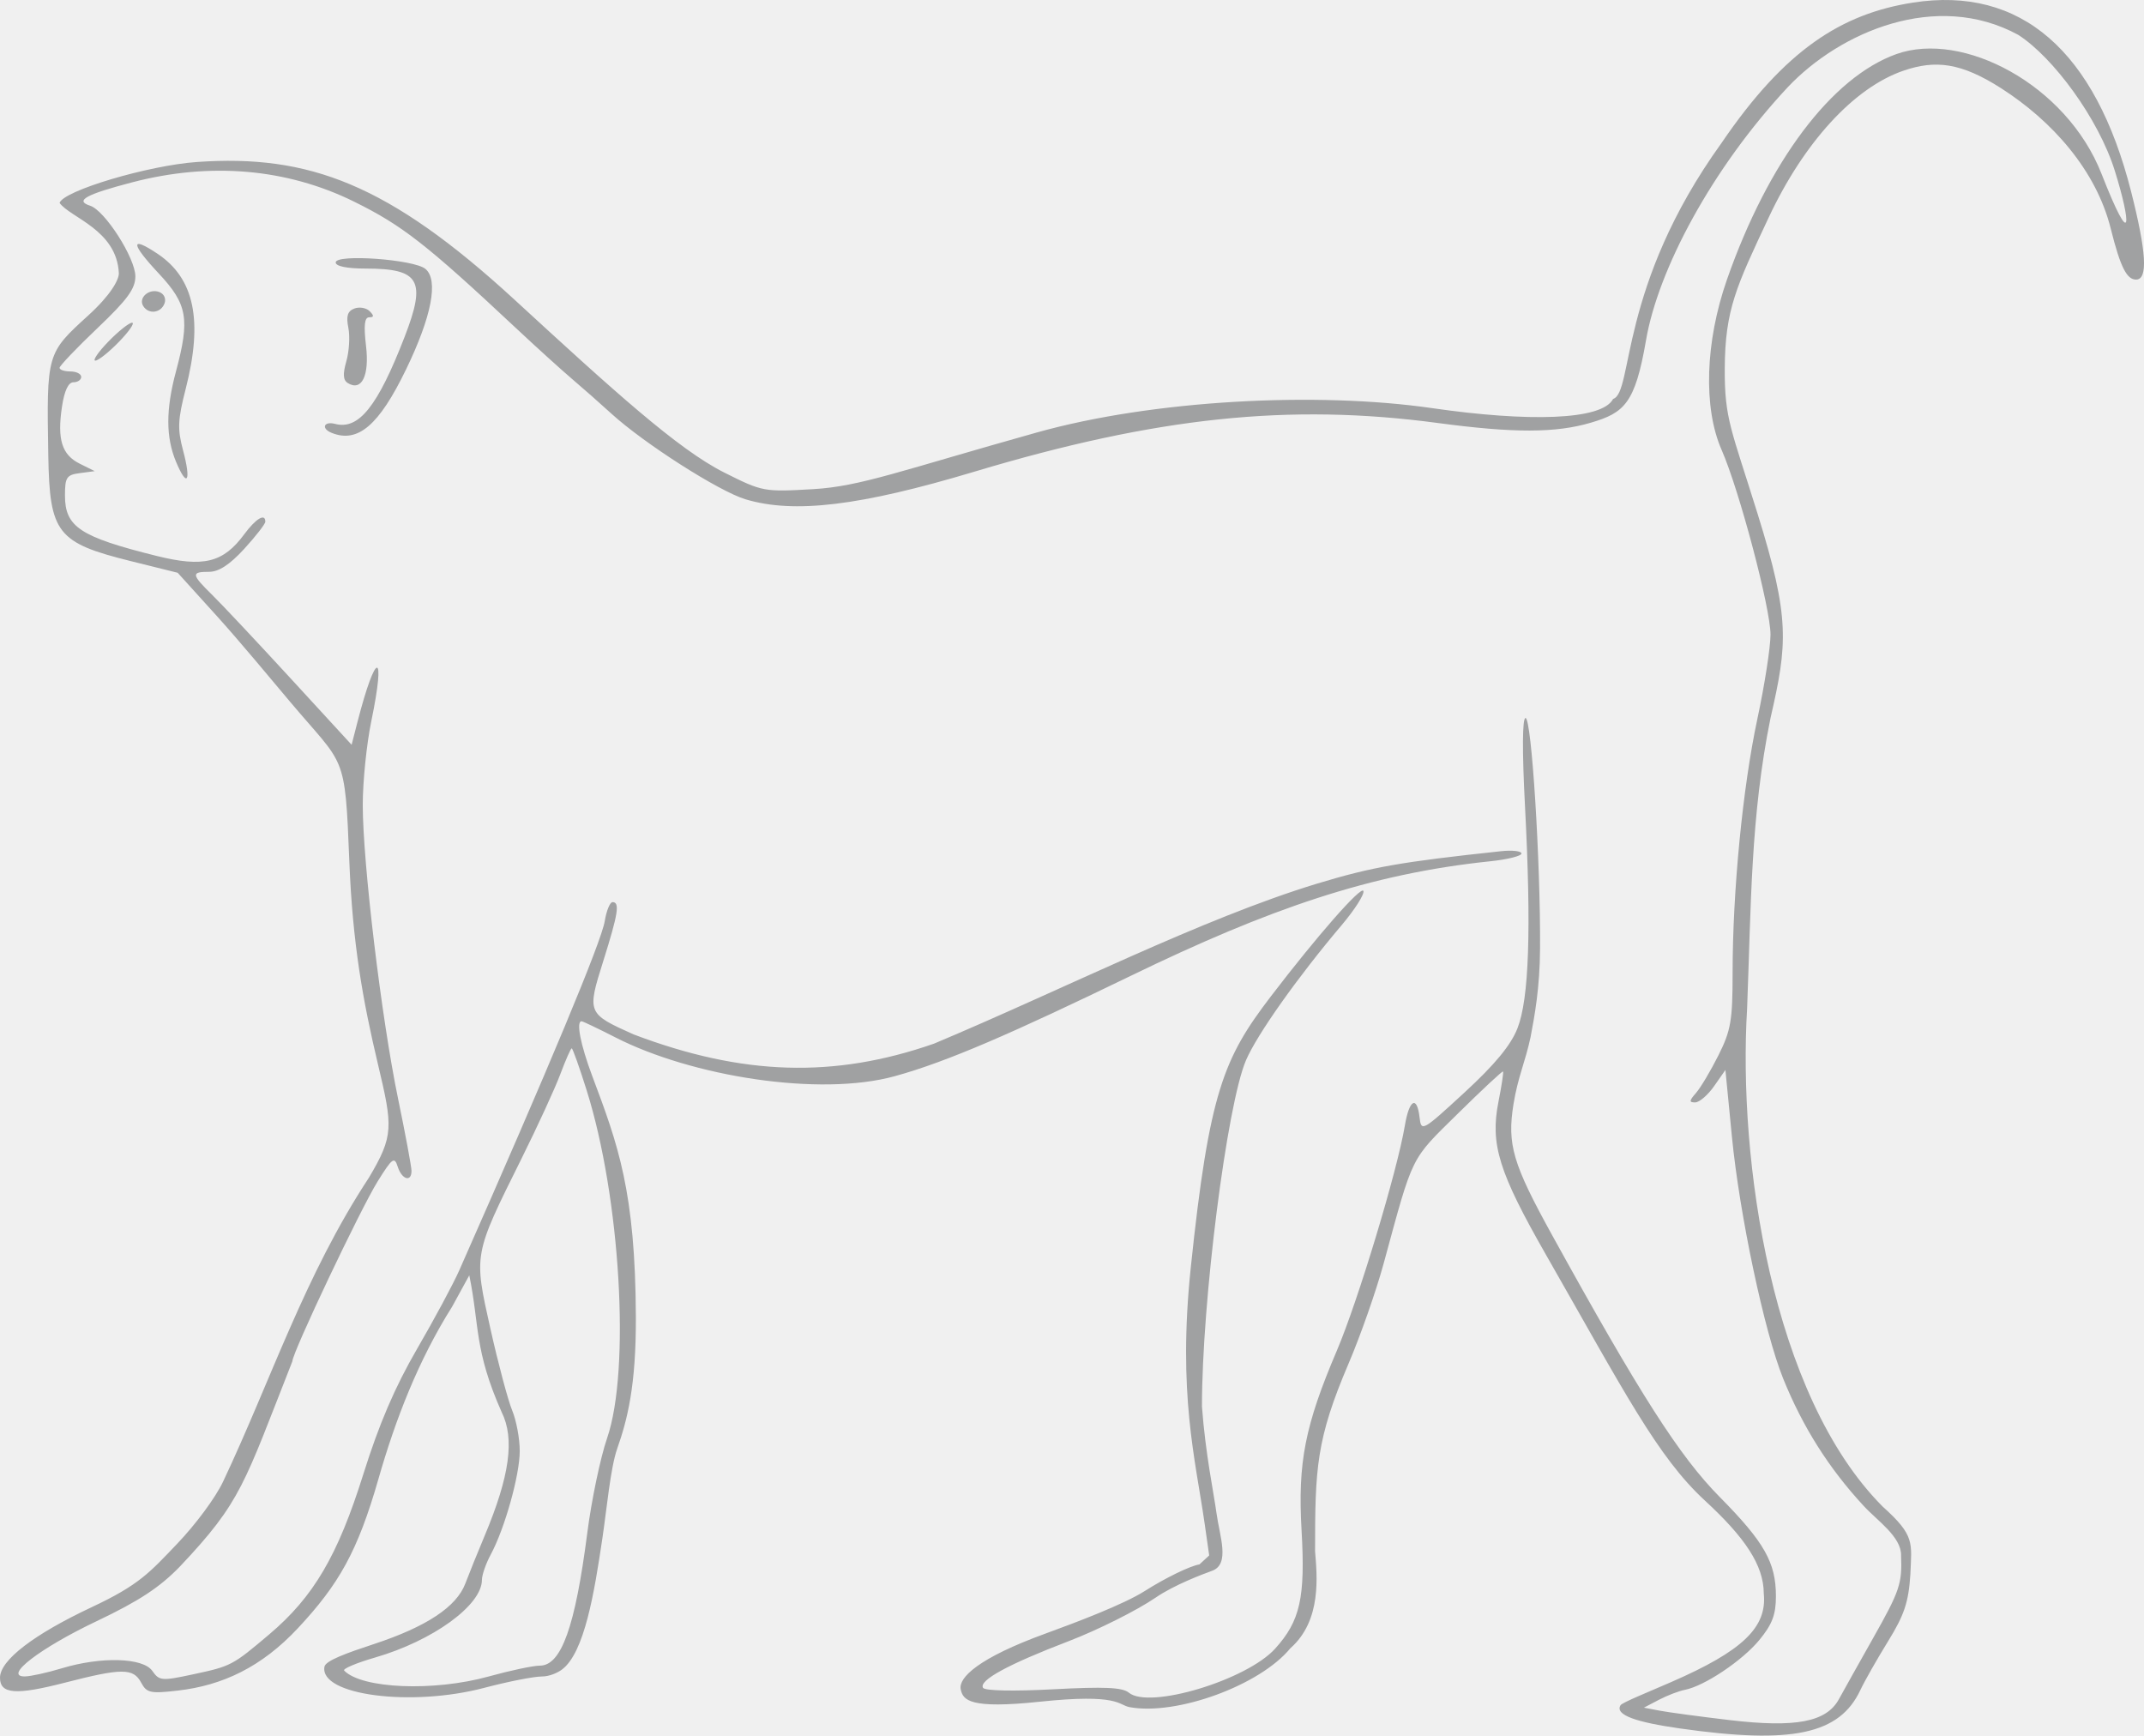
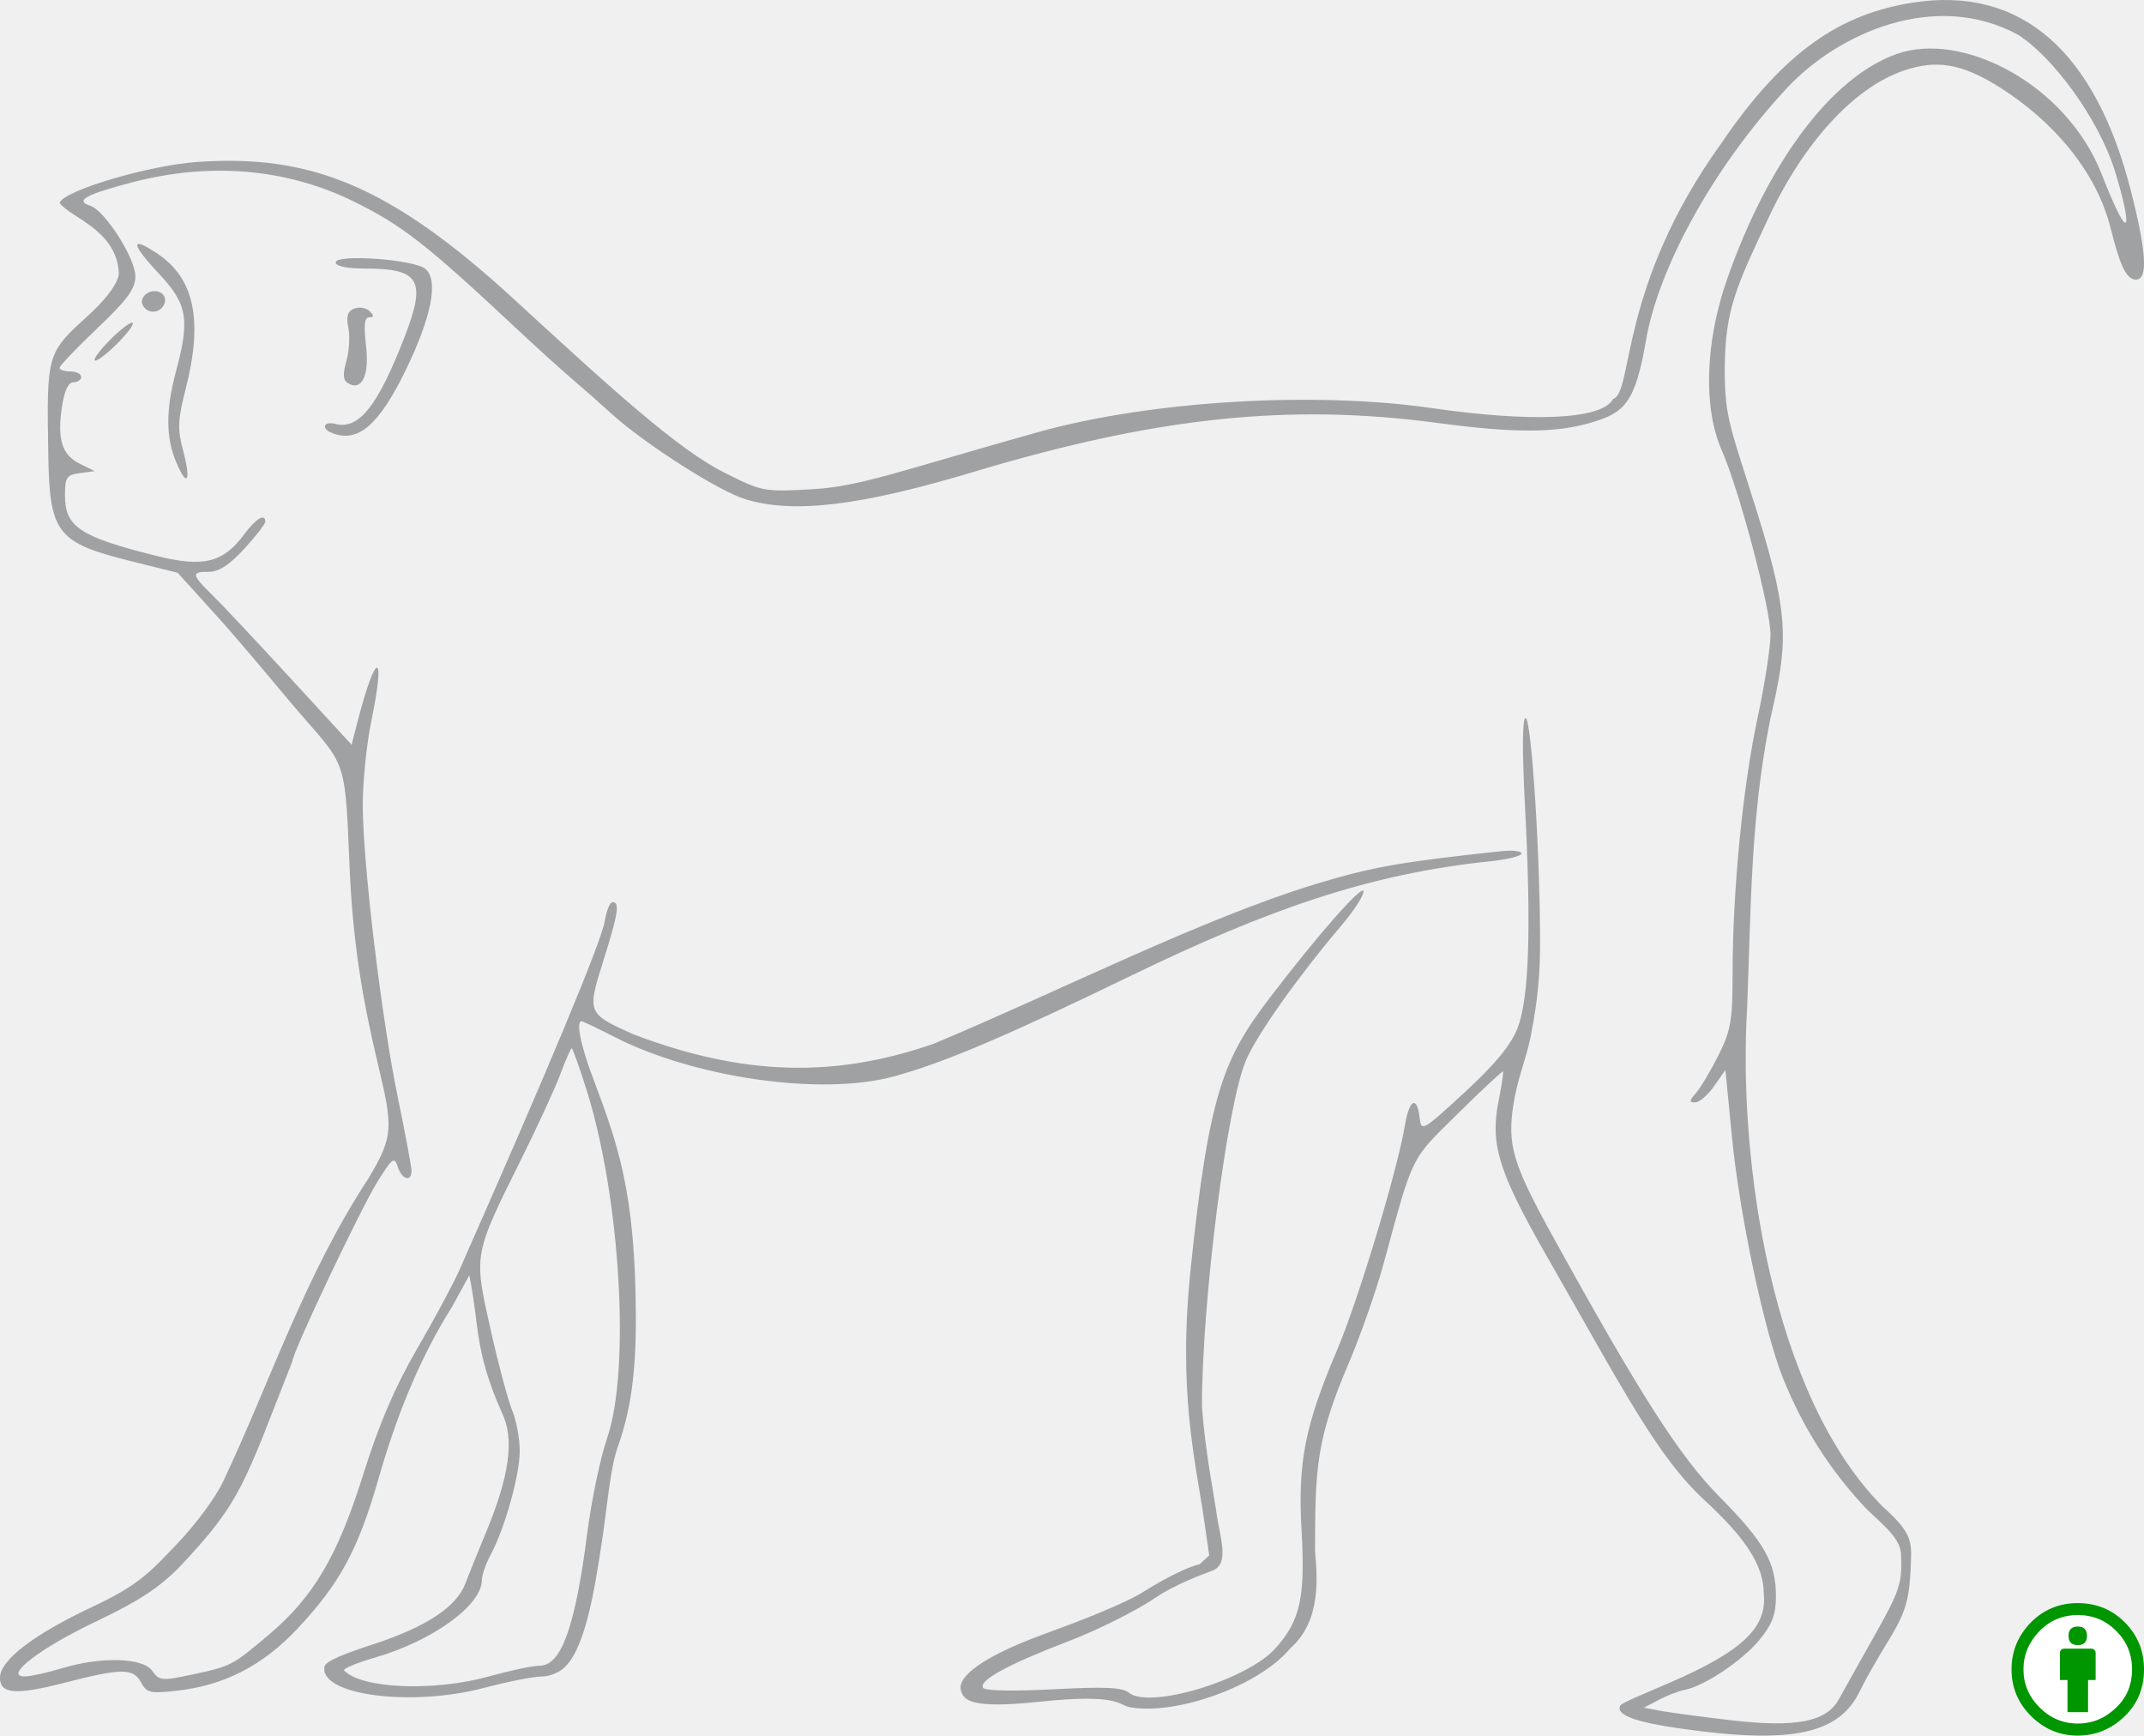
- <svg xmlns="http://www.w3.org/2000/svg" version="1.1" id="svg2" height="27.061" width="33.433" viewBox="0 0 33.433 27.061" preserveAspectRatio="none">
+ <svg xmlns="http://www.w3.org/2000/svg" xmlns:xlink="http://www.w3.org/1999/xlink" width="33.433" height="27.061" viewBox="0 0 33.433 27.061" preserveAspectRatio="none" id="svg2" version="1.1">
  <defs id="defs4" />
-   <g id="LAYER_OUTLINE" transform="matrix(0.2915397,0,0,0.2915397,0,-4.00827)">
-     <path style="fill:#a0a1a2;fill-opacity:1" d="M 89.852,106.187 C 87.544,105.858 86.354,105.471 86.68,104.944 86.766,104.804 88.148,104.246 89.394,103.704 93.205,102.044 94.524,100.783 94.34,98.973 94.338,97.451 93.32,95.962 91.189,93.998 88.654,91.66 86.902,88.222 82.696,80.864 80.161,76.43 79.699,74.941 80.15,72.665 80.319,71.814 80.429,71.088 80.394,71.052 80.359,71.016 79.267,72.034 77.968,73.314 75.418,75.826 75.611,75.437 74.012,81.308 73.614,82.771 72.769,85.182 72.135,86.666 70.397,90.735 70.34,92.267 70.34,96.706 70.443,98.011 70.71,100.408 69.02,101.897 67.383,103.894 62.923,105.508 60.422,105.049 59.802,104.935 59.875,104.309 55.604,104.759 51.866,105.152 51.506,104.682 51.386,104.091 51.262,103.475 52.318,102.424 55.927,101.111 57.6,100.503 60.126,99.541 61.228,98.839 62.331,98.138 63.648,97.497 64.156,97.414 L 64.677,96.935 64.428,95.196 C 63.941,91.803 62.987,88.28 63.691,81.544 64.676,72.129 65.462,70.33 67.96,67.056 70.435,63.814 72.824,61.092 72.926,61.399 72.986,61.578 72.459,62.404 71.755,63.235 69.404,66.012 67.234,69.077 66.645,70.453 65.625,72.835 64.288,83.351 64.29,88.97 64.475,91.493 64.923,93.608 65.07,94.689 65.238,95.916 65.807,97.403 64.83,97.757 64.317,97.943 62.809,98.508 61.81,99.192 60.811,99.875 58.713,100.925 57.147,101.525 53.92,102.76 52.338,103.623 52.581,104.016 52.678,104.175 54.218,104.206 56.337,104.093 59.068,103.947 60.036,103.99 60.377,104.273 61.464,105.175 66.679,103.607 68.204,101.92 69.547,100.434 69.824,99.19 69.617,95.589 69.409,91.964 69.798,89.984 71.507,85.976 72.635,83.331 74.739,76.367 75.143,73.942 75.375,72.546 75.792,72.316 75.929,73.507 76.019,74.287 76.07,74.259 78.338,72.171 79.958,70.679 80.808,69.651 81.164,68.748 81.786,67.17 81.912,63.464 81.568,56.855 81.413,53.893 81.425,52.149 81.598,52.149 81.919,52.149 82.401,59.801 82.374,64.457 82.362,66.589 82.083,68.074 81.865,69.222 81.577,70.564 81.189,71.342 80.953,72.799 80.607,74.947 80.912,75.985 83.001,79.772 87.713,88.317 89.84,91.642 91.978,93.803 94.37,96.222 94.99,97.316 94.99,99.115 94.99,100.101 94.793,100.619 94.1,101.461 93.188,102.567 91.16,103.922 90.117,104.123 89.795,104.185 89.171,104.425 88.73,104.656 L 87.928,105.076 88.78,105.238 C 89.249,105.327 90.936,105.554 92.528,105.742 96.052,106.158 97.692,105.843 98.359,104.622 98.593,104.194 99.418,102.721 100.192,101.349 101.61,98.84 101.745,98.439 101.684,96.948 101.713,95.942 100.402,95.069 99.69,94.293 97.82,92.274 96.424,90.067 95.375,87.47 94.37,84.982 93.041,78.705 92.634,74.52 L 92.288,70.971 91.684,71.836 C 91.352,72.312 90.897,72.703 90.673,72.706 90.339,72.71 90.346,72.62 90.713,72.204 90.958,71.925 91.5,71.017 91.916,70.186 92.581,68.86 92.673,68.323 92.673,65.786 92.673,61.406 93.214,55.854 93.997,52.198 94.384,50.393 94.7,48.363 94.7,47.686 94.7,46.272 93.029,39.959 92.086,37.813 91.094,35.556 91.205,32.028 92.374,28.691 94.579,22.391 97.97,17.88 101.43,16.642 104.977,15.373 110.532,18.27 112.405,23.044 114.092,27.346 113.981,25.649 113.117,22.885 112.243,20.086 109.816,16.81 107.952,15.614 103.557,13.222 98.409,15.468 95.629,18.406 91.537,22.788 88.688,28.181 88.041,31.947 87.459,35.334 86.875,35.825 85.103,36.351 83.216,36.911 80.978,36.916 76.89,36.369 68.962,35.308 61.85,36.055 52.129,38.971 46.005,40.808 42.475,41.233 39.871,40.45 38.452,40.022 34.452,37.467 32.698,35.867 32.126,35.345 31.184,34.514 30.604,34.021 30.025,33.528 28.659,32.29 27.57,31.27 22.812,26.815 21.507,25.796 18.926,24.526 15.34,22.762 11.26,22.408 7.077,23.498 4.588,24.147 3.984,24.482 4.822,24.751 5.609,25.003 7.24,27.551 7.24,28.529 7.24,29.191 6.813,29.775 5.213,31.297 4.098,32.358 3.186,33.314 3.186,33.42 3.186,33.527 3.446,33.614 3.765,33.614 4.083,33.614 4.344,33.745 4.344,33.904 4.344,34.063 4.157,34.193 3.927,34.193 3.656,34.193 3.443,34.646 3.316,35.493 3.052,37.25 3.308,38.072 4.265,38.547 L 5.068,38.946 4.272,39.051 C 3.562,39.144 3.475,39.274 3.475,40.249 3.475,41.928 4.284,42.462 8.369,43.478 10.883,44.104 11.937,43.845 13.058,42.329 13.687,41.479 14.191,41.177 14.191,41.651 14.191,41.77 13.684,42.422 13.066,43.099 12.291,43.946 11.705,44.33 11.183,44.33 10.209,44.33 10.229,44.465 11.367,45.582 11.885,46.091 13.77,48.098 15.557,50.043 L 18.807,53.58 19.121,52.358 C 20.113,48.506 20.654,48.482 19.859,52.324 19.608,53.536 19.403,55.549 19.403,56.797 19.403,59.885 20.404,68.223 21.286,72.479 21.684,74.4 22.01,76.15 22.01,76.369 22.01,76.99 21.491,76.833 21.273,76.145 21.096,75.589 20.984,75.672 20.198,76.934 19.278,78.412 15.639,86.088 15.639,86.55 13.043,93.139 12.928,94.031 9.632,97.518 8.553,98.638 7.436,99.372 5.182,100.444 2.137,101.891 0.157,103.412 1.325,103.406 1.632,103.404 2.522,103.208 3.304,102.971 5.405,102.334 7.649,102.397 8.146,103.108 8.519,103.642 8.65,103.653 10.307,103.298 12.371,102.856 12.423,102.829 14.407,101.151 16.776,99.145 18.066,96.949 19.432,92.594 20.275,89.907 21.122,87.93 22.308,85.888 23.233,84.295 24.249,82.405 24.565,81.688 29.38,70.798 32.169,64.103 32.346,63.013 32.437,62.454 32.625,61.995 32.763,61.995 33.163,61.995 33.066,62.608 32.267,65.148 31.393,67.925 31.405,67.955 33.885,69.068 39.737,71.287 44.626,71.422 49.957,69.564 56.838,66.677 64.261,62.89 70.442,61.007 73.408,60.111 74.903,59.848 80.293,59.271 80.89,59.207 81.379,59.263 81.379,59.396 81.379,59.528 80.629,59.715 79.713,59.81 73.274,60.479 67.871,62.355 60.492,65.932 54.18,68.991 50.655,70.536 47.855,71.305 43.811,72.417 36.989,71.31 32.917,69.23 31.988,68.755 31.173,68.367 31.107,68.367 30.804,68.367 31.048,69.617 31.68,71.301 33.06,74.974 33.984,77.465 34.011,84.184 34.025,87.85 33.559,89.672 33.012,91.226 32.652,92.25 32.456,94.437 32.217,96.041 31.79,98.904 31.268,102.15 30.045,103.047 29.84,103.197 29.408,103.409 28.979,103.409 28.551,103.409 27.166,103.682 25.902,104.016 22.004,105.046 17.073,104.414 17.355,102.884 17.415,102.56 18.551,102.151 20.009,101.671 22.81,100.748 24.42,99.682 24.889,98.439 25.09,97.907 25.556,96.755 25.924,95.879 27.263,92.691 27.538,90.694 26.835,89.276 25.348,85.924 25.656,84.651 25.101,81.954 L 24.183,83.631 C 22.363,86.517 21.143,89.696 20.246,92.83 19.127,96.739 18.117,98.485 15.941,100.819 13.99,102.912 11.891,103.889 9.514,104.162 8.04,104.332 7.846,104.289 7.549,103.735 7.131,102.953 6.517,102.954 3.458,103.743 0.846,104.416 0,104.35 0,103.475 0,102.541 1.796,101.161 4.923,99.693 7.447,98.509 8.007,97.848 9.475,96.312 10.449,95.294 11.528,93.85 11.937,92.977 14.49,87.574 16.288,81.969 19.733,76.731 21.069,74.484 21.011,74.012 20.22,70.683 19.401,67.239 18.859,64.197 18.685,59.823 18.45,53.916 18.457,54.781 15.494,51.254 14.605,50.197 12.8,48.022 11.63,46.73 L 9.504,44.381 6.997,43.758 C 3.049,42.777 2.652,42.268 2.583,38.1 2.492,32.647 2.492,32.648 4.721,30.619 5.918,29.528 6.364,28.714 6.357,28.36 6.246,26.031 3.748,25.389 3.187,24.6 3.394,23.943 7.949,22.592 10.534,22.412 16.524,21.994 20.78,23.578 27.543,29.797 32.808,34.638 36.262,37.776 38.726,39.014 40.788,40.05 40.855,40.063 43.505,39.908 46.035,39.761 48.173,38.921 55.459,36.878 61.677,35.134 70.447,34.684 76.6,35.576 81.71,36.316 85.688,36.236 86.281,35.084 87.373,34.736 86.551,29.071 92.078,21.399 95.464,16.42 98.496,14.483 102.325,13.887 108.08,12.991 112.074,16.453 113.988,23.996 114.8,27.2 114.904,28.701 114.253,28.701 113.774,28.701 113.43,28.107 112.899,25.977 112.116,22.838 109.75,20.21 107.053,18.479 104.879,17.085 103.516,16.948 101.823,17.525 99.152,18.435 96.473,21.392 94.608,25.371 92.878,29.06 92.268,30.291 92.253,33.469 92.24,36.169 92.601,36.697 94.018,41.253 95.751,46.825 95.61,48.187 94.701,52.149 93.634,57.378 93.662,62.198 93.448,67.694 92.962,75.757 94.743,88.338 100.697,94.319 102.439,95.882 102.249,96.239 102.18,97.965 102.083,99.439 101.855,100.122 100.988,101.526 100.398,102.482 99.73,103.657 99.504,104.139 98.39,106.506 95.858,107.044 89.852,106.187 Z M 26.135,103.409 C 27.284,103.09 28.517,102.829 28.875,102.829 30.022,102.829 30.766,100.751 31.412,95.734 31.638,93.982 32.114,91.701 32.471,90.666 33.728,87.021 33.188,77.807 31.379,72.059 30.991,70.825 30.631,69.815 30.58,69.815 30.529,69.815 30.256,70.434 29.973,71.19 29.69,71.947 28.751,73.99 27.886,75.73 25.32,80.889 25.336,80.806 26.228,84.796 26.647,86.671 27.173,88.644 27.396,89.181 27.619,89.718 27.801,90.696 27.8,91.353 27.797,92.647 26.998,95.497 26.246,96.893 25.989,97.37 25.777,97.98 25.777,98.246 25.772,99.601 23.155,101.499 20.053,102.397 19.057,102.686 18.317,102.999 18.409,103.093 19.361,104.065 23.201,104.222 26.135,103.409 Z M 9.416,38.446 C 8.866,37.13 8.865,35.654 9.412,33.614 10.165,30.808 10.027,30.018 8.5,28.384 6.983,26.764 6.953,26.336 8.425,27.319 10.4,28.639 10.869,30.889 9.932,34.548 9.507,36.206 9.486,36.695 9.794,37.845 10.238,39.506 10.01,39.869 9.416,38.446 Z M 17.738,36.898 C 17.161,36.665 17.32,36.26 17.926,36.419 19.189,36.749 20.201,35.483 21.64,31.769 22.812,28.746 22.453,28.112 19.567,28.112 18.561,28.112 17.955,27.989 17.955,27.784 17.955,27.319 22.141,27.62 22.754,28.129 23.466,28.72 23.091,30.671 21.721,33.502 20.27,36.5 19.14,37.463 17.738,36.898 Z M 18.601,34.234 C 18.35,34.079 18.329,33.752 18.526,33.066 18.676,32.542 18.724,31.736 18.632,31.275 18.507,30.652 18.589,30.389 18.953,30.25 19.222,30.147 19.59,30.21 19.77,30.39 20.015,30.634 20.009,30.718 19.748,30.718 19.496,30.718 19.449,31.146 19.578,32.249 19.766,33.842 19.346,34.695 18.601,34.234 Z M 5.792,32.021 C 6.332,31.464 6.905,31.008 7.064,31.008 7.223,31.008 6.912,31.464 6.371,32.021 5.831,32.579 5.259,33.035 5.099,33.035 4.94,33.035 5.252,32.579 5.792,32.021 Z M 7.659,30.114 C 7.386,29.673 7.978,29.158 8.519,29.366 8.779,29.465 8.896,29.725 8.797,29.983 8.599,30.498 7.943,30.574 7.659,30.114 Z" id="outline" />
+   <g transform="scale(0.2915397,0.2915397)" id="LAYER_OUTLINE">
+     <path id="outline" d="M 89.852,92.439 C 87.544,92.109 86.354,91.722 86.68,91.195 86.766,91.056 88.148,90.498 89.394,89.955 93.205,88.295 94.524,87.035 94.34,85.224 94.338,83.702 93.32,82.213 91.189,80.249 88.654,77.912 86.902,74.473 82.696,67.116 80.161,62.681 79.699,61.192 80.15,58.916 80.319,58.065 80.429,57.34 80.394,57.303 80.359,57.267 79.267,58.285 77.968,59.565 75.418,62.077 75.611,61.689 74.012,67.56 73.614,69.023 72.769,71.434 72.135,72.917 70.397,76.986 70.34,78.518 70.34,82.958 70.443,84.263 70.71,86.659 69.02,88.148 67.383,90.146 62.923,91.759 60.422,91.301 59.802,91.187 59.875,90.561 55.604,91.01 51.866,91.404 51.506,90.933 51.386,90.343 51.262,89.726 52.318,88.675 55.927,87.362 57.6,86.754 60.126,85.792 61.228,85.091 62.331,84.389 63.648,83.748 64.156,83.666 L 64.677,83.187 64.428,81.447 C 63.941,78.054 62.987,74.531 63.691,67.795 64.676,58.38 65.462,56.581 67.96,53.308 70.435,50.065 72.824,47.343 72.926,47.65 72.986,47.829 72.459,48.656 71.755,49.487 69.404,52.263 67.234,55.328 66.645,56.705 65.625,59.086 64.288,69.603 64.29,75.222 64.475,77.745 64.923,79.859 65.07,80.941 65.238,82.168 65.807,83.654 64.83,84.008 64.317,84.194 62.809,84.759 61.81,85.443 60.811,86.127 58.713,87.177 57.147,87.776 53.92,89.011 52.338,89.875 52.581,90.268 52.678,90.426 54.218,90.457 56.337,90.344 59.068,90.198 60.036,90.241 60.377,90.524 61.464,91.427 66.679,89.859 68.204,88.171 69.547,86.685 69.824,85.442 69.617,81.841 69.409,78.215 69.798,76.236 71.507,72.227 72.635,69.583 74.739,62.619 75.143,60.193 75.375,58.798 75.792,58.567 75.929,59.758 76.019,60.538 76.07,60.51 78.338,58.422 79.958,56.931 80.808,55.902 81.164,55 81.786,53.422 81.912,49.716 81.568,43.106 81.413,40.145 81.425,38.4 81.598,38.4 81.919,38.4 82.401,46.052 82.374,50.708 82.362,52.84 82.083,54.325 81.865,55.474 81.577,56.815 81.189,57.593 80.953,59.051 80.607,61.198 80.912,62.236 83.001,66.023 87.713,74.568 89.84,77.893 91.978,80.055 94.37,82.473 94.99,83.567 94.99,85.366 94.99,86.352 94.793,86.871 94.1,87.712 93.188,88.818 91.16,90.173 90.117,90.374 89.795,90.436 89.171,90.676 88.73,90.907 L 87.928,91.327 88.78,91.49 C 89.249,91.579 90.936,91.806 92.528,91.993 96.052,92.409 97.692,92.094 98.359,90.873 98.593,90.445 99.418,88.972 100.192,87.601 101.61,85.091 101.745,84.691 101.684,83.199 101.713,82.193 100.402,81.32 99.69,80.545 97.82,78.525 96.424,76.319 95.375,73.721 94.37,71.233 93.041,64.956 92.634,60.771 L 92.288,57.222 91.684,58.087 C 91.352,58.563 90.897,58.954 90.673,58.957 90.339,58.961 90.346,58.871 90.713,58.455 90.958,58.177 91.5,57.269 91.916,56.438 92.581,55.111 92.673,54.575 92.673,52.037 92.673,47.657 93.214,42.105 93.997,38.449 94.384,36.645 94.7,34.614 94.7,33.938 94.7,32.523 93.029,26.21 92.086,24.065 91.094,21.808 91.205,18.28 92.374,14.942 94.579,8.642 97.97,4.131 101.43,2.893 104.977,1.625 110.532,4.522 112.405,9.295 114.092,13.597 113.981,11.901 113.117,9.136 112.243,6.338 109.816,3.061 107.952,1.865 103.557,-0.526 98.409,1.719 95.629,4.658 91.537,9.04 88.688,14.432 88.041,18.198 87.459,21.586 86.875,22.076 85.103,22.602 83.216,23.162 80.978,23.167 76.89,22.62 68.962,21.559 61.85,22.306 52.129,25.222 46.005,27.059 42.475,27.485 39.871,26.701 38.452,26.274 34.452,23.718 32.698,22.118 32.126,21.596 31.184,20.765 30.604,20.272 30.025,19.779 28.659,18.541 27.57,17.521 22.812,13.066 21.507,12.048 18.926,10.778 15.34,9.013 11.26,8.659 7.077,9.749 4.588,10.398 3.984,10.734 4.822,11.002 5.609,11.254 7.24,13.802 7.24,14.78 7.24,15.443 6.813,16.026 5.213,17.549 4.098,18.61 3.186,19.565 3.186,19.672 3.186,19.778 3.446,19.866 3.765,19.866 4.083,19.866 4.344,19.996 4.344,20.155 4.344,20.314 4.157,20.445 3.927,20.445 3.656,20.445 3.443,20.897 3.316,21.744 3.052,23.501 3.308,24.324 4.265,24.799 L 5.068,25.198 4.272,25.302 C 3.562,25.395 3.475,25.525 3.475,26.501 3.475,28.179 4.284,28.713 8.369,29.73 10.883,30.355 11.937,30.097 13.058,28.58 13.687,27.73 14.191,27.428 14.191,27.902 14.191,28.022 13.684,28.673 13.066,29.35 12.291,30.198 11.705,30.581 11.183,30.581 10.209,30.581 10.229,30.716 11.367,31.834 11.885,32.342 13.77,34.35 15.557,36.295 L 18.807,39.831 19.121,38.609 C 20.113,34.757 20.654,34.733 19.859,38.576 19.608,39.788 19.403,41.8 19.403,43.048 19.403,46.137 20.404,54.474 21.286,58.731 21.684,60.652 22.01,62.402 22.01,62.62 22.01,63.242 21.491,63.084 21.273,62.396 21.096,61.841 20.984,61.923 20.198,63.186 19.278,64.664 15.639,72.339 15.639,72.801 13.043,79.39 12.928,80.283 9.632,83.77 8.553,84.889 7.436,85.623 5.182,86.695 2.137,88.143 0.157,89.664 1.325,89.657 1.632,89.655 2.522,89.46 3.304,89.223 5.405,88.585 7.649,88.649 8.146,89.359 8.519,89.893 8.65,89.905 10.307,89.55 12.371,89.108 12.423,89.08 14.407,87.402 16.776,85.397 18.066,83.201 19.432,78.845 20.275,76.158 21.122,74.181 22.308,72.139 23.233,70.546 24.249,68.657 24.565,67.94 29.38,57.05 32.169,50.354 32.346,49.265 32.437,48.705 32.625,48.247 32.763,48.247 33.163,48.247 33.066,48.859 32.267,51.399 31.393,54.176 31.405,54.206 33.885,55.319 39.737,57.539 44.626,57.673 49.957,55.815 56.838,52.929 64.261,49.141 70.442,47.258 73.408,46.363 74.903,46.099 80.293,45.522 80.89,45.458 81.379,45.514 81.379,45.647 81.379,45.78 80.629,45.966 79.713,46.061 73.274,46.73 67.871,48.607 60.492,52.183 54.18,55.243 50.655,56.787 47.855,57.557 43.811,58.668 36.989,57.562 32.917,55.481 31.988,55.007 31.173,54.618 31.107,54.618 30.804,54.618 31.048,55.868 31.68,57.552 33.06,61.226 33.984,63.717 34.011,70.435 34.025,74.101 33.559,75.923 33.012,77.477 32.652,78.501 32.456,80.689 32.217,82.292 31.79,85.155 31.268,88.401 30.045,89.298 29.84,89.448 29.408,89.66 28.979,89.66 28.551,89.66 27.166,89.933 25.902,90.267 22.004,91.297 17.073,90.665 17.355,89.135 17.415,88.811 18.551,88.403 20.009,87.922 22.81,87 24.42,85.933 24.889,84.691 25.09,84.159 25.556,83.006 25.924,82.13 27.263,78.942 27.538,76.946 26.835,75.528 25.348,72.175 25.656,70.903 25.101,68.205 L 24.183,69.882 C 22.363,72.768 21.143,75.947 20.246,79.081 19.127,82.99 18.117,84.736 15.941,87.07 13.99,89.163 11.891,90.141 9.514,90.414 8.04,90.583 7.846,90.541 7.549,89.986 7.131,89.205 6.517,89.206 3.458,89.994 0.846,90.667 0,90.601 0,89.726 0,88.792 1.796,87.412 4.923,85.945 7.447,84.76 8.007,84.099 9.475,82.563 10.449,81.545 11.528,80.102 11.937,79.229 14.49,73.826 16.288,68.22 19.733,62.982 21.069,60.735 21.011,60.263 20.22,56.935 19.401,53.49 18.859,50.448 18.685,46.075 18.45,40.167 18.457,41.032 15.494,37.506 14.605,36.448 12.8,34.273 11.63,32.982 L 9.504,30.633 6.997,30.009 C 3.049,29.028 2.652,28.519 2.583,24.351 2.492,18.899 2.492,18.899 4.721,16.87 5.918,15.78 6.364,14.965 6.357,14.611 6.246,12.282 3.748,11.64 3.187,10.852 3.394,10.194 7.949,8.844 10.534,8.663 16.524,8.246 20.78,9.829 27.543,16.048 32.808,20.889 36.262,24.027 38.726,25.266 40.788,26.302 40.855,26.314 43.505,26.16 46.035,26.012 48.173,25.173 55.459,23.129 61.677,21.385 70.447,20.936 76.6,21.827 81.71,22.568 85.688,22.487 86.281,21.335 87.373,20.988 86.551,15.323 92.078,7.65 95.464,2.671 98.496,0.735 102.325,0.138 108.08,-0.758 112.074,2.704 113.988,10.248 114.8,13.452 114.904,14.953 114.253,14.953 113.774,14.953 113.43,14.359 112.899,12.228 112.116,9.089 109.75,6.461 107.053,4.73 104.879,3.336 103.516,3.2 101.823,3.777 99.152,4.687 96.473,7.643 94.608,11.622 92.878,15.312 92.268,16.542 92.253,19.721 92.24,22.42 92.601,22.948 94.018,27.504 95.751,33.076 95.61,34.438 94.701,38.4 93.634,43.629 93.662,48.45 93.448,53.946 92.962,62.008 94.743,74.589 100.697,80.57 102.439,82.133 102.249,82.49 102.18,84.216 102.083,85.69 101.855,86.373 100.988,87.778 100.398,88.733 99.73,89.909 99.504,90.39 98.39,92.758 95.858,93.295 89.852,92.439 Z M 26.135,89.66 C 27.284,89.342 28.517,89.081 28.875,89.081 30.022,89.081 30.766,87.002 31.412,81.986 31.638,80.233 32.114,77.953 32.471,76.918 33.728,73.272 33.188,64.059 31.379,58.31 30.991,57.076 30.631,56.066 30.58,56.066 30.529,56.066 30.256,56.685 29.973,57.442 29.69,58.198 28.751,60.241 27.886,61.981 25.32,67.141 25.336,67.057 26.228,71.048 26.647,72.922 27.173,74.895 27.396,75.432 27.619,75.97 27.801,76.947 27.8,77.604 27.797,78.899 26.998,81.749 26.246,83.144 25.989,83.622 25.777,84.231 25.777,84.497 25.772,85.852 23.155,87.75 20.053,88.649 19.057,88.937 18.317,89.251 18.409,89.344 19.361,90.316 23.201,90.473 26.135,89.66 Z M 9.416,24.698 C 8.866,23.381 8.865,21.906 9.412,19.866 10.165,17.06 10.027,16.269 8.5,14.636 6.983,13.015 6.953,12.587 8.425,13.57 10.4,14.89 10.869,17.14 9.932,20.799 9.507,22.457 9.486,22.946 9.794,24.096 10.238,25.757 10.01,26.12 9.416,24.698 Z M 17.738,23.149 C 17.161,22.916 17.32,22.511 17.926,22.67 19.189,23 20.201,21.734 21.64,18.02 22.812,14.997 22.453,14.363 19.567,14.363 18.561,14.363 17.955,14.24 17.955,14.035 17.955,13.571 22.141,13.871 22.754,14.38 23.466,14.971 23.091,16.923 21.721,19.753 20.27,22.751 19.14,23.715 17.738,23.149 Z M 18.601,20.486 C 18.35,20.331 18.329,20.003 18.526,19.317 18.676,18.793 18.724,17.987 18.632,17.527 18.507,16.903 18.589,16.641 18.953,16.501 19.222,16.398 19.59,16.461 19.77,16.641 20.015,16.886 20.009,16.97 19.748,16.97 19.496,16.97 19.449,17.397 19.578,18.5 19.766,20.093 19.346,20.946 18.601,20.486 Z M 5.792,18.273 C 6.332,17.715 6.905,17.259 7.064,17.259 7.223,17.259 6.912,17.715 6.371,18.273 5.831,18.83 5.259,19.286 5.099,19.286 4.94,19.286 5.252,18.83 5.792,18.273 Z M 7.659,16.365 C 7.386,15.924 7.978,15.409 8.519,15.617 8.779,15.717 8.896,15.976 8.797,16.235 8.599,16.75 7.943,16.825 7.659,16.365 Z" style="fill:#a0a1a2;fill-opacity:1" />
+     <a transform="matrix(1.448339,0,0,1.448339,-72.17077,11.36262)" id="a4174" xlink:href="https://www.ebi.ac.uk/gxa/licence.html">
+       <g id="g3" transform="matrix(0.07645089,0,0,0.07645089,123.6957,51.61763)">
+         <circle id="circle5" r="28.276" cy="28.806" cx="37.637" style="fill:#ffffff" />
+         <g id="g7">
+           <path style="fill:#009600;fill-opacity:1" id="path9" d="M 37.443,-3.5 C 46.431,-3.5 54.013,-0.415 60.185,5.757 66.393,11.967 69.5,19.548 69.5,28.5 69.5,37.491 66.451,44.976 60.355,50.956 53.879,57.319 46.242,60.5 37.443,60.5 28.794,60.5 21.29,57.356 14.929,51.07 8.644,44.784 5.5,37.262 5.5,28.5 5.5,19.739 8.644,12.158 14.929,5.758 21.101,-0.415 28.604,-3.5 37.443,-3.5 Z M 37.557,2.272 C 30.281,2.272 24.129,4.825 19.1,9.929 13.88,15.263 11.271,21.454 11.271,28.501 11.271,35.587 13.861,41.721 19.041,46.899 24.222,52.081 30.393,54.67 37.555,54.67 44.678,54.67 50.889,52.063 56.184,46.842 61.213,42.004 63.727,35.89 63.727,28.499 63.727,21.223 61.174,15.034 56.071,9.928 50.967,4.824 44.795,2.272 37.557,2.272 Z M 46.129,20.557 46.129,33.642 42.473,33.642 42.473,49.184 32.529,49.184 32.529,33.643 28.873,33.643 28.873,20.557 C 28.873,19.985 29.073,19.5 29.472,19.1 29.873,18.701 30.359,18.5 30.929,18.5 L 44.073,18.5 C 44.606,18.5 45.083,18.7 45.501,19.1 45.918,19.5 46.129,19.986 46.129,20.557 Z M 33.042,12.329 C 33.042,9.321 34.527,7.815 37.5,7.815 40.473,7.815 41.957,9.319 41.957,12.329 41.957,15.3 40.471,16.786 37.5,16.786 34.529,16.786 33.042,15.3 33.042,12.329 Z" />
+         </g>
+       </g>
+     </a>
  </g>
-   <g transform="matrix(0.2915397,0,0,0.2915397,0,-4.00827)" id="LAYER_EFO">
-     <path style="fill:none;stroke:none" d="M 22.06,35.39 C 23.118,35.185 23.946,31.585 23.448,31.085 23.775,30.646 22.03,27.715 21.328,27.6 21.159,27.572 21.155,27.525 21.145,27.368 21.084,26.433 15.418,24.766 15.17,24.929 9.856,23.709 8.822,25.591 8.822,25.591 7.545,27.218 9.931,28.704 9.931,28.704 10.509,28.918 10.729,29.286 10.966,29.602 11.079,29.752 10.852,29.772 10.832,29.935 10.786,30.302 10.675,31.588 10.622,31.92 10.198,32.901 10.754,33.15 10.754,33.15 11.285,33.533 12.394,33.325 13.236,33.69 14.132,34.077 14.316,34.526 14.979,34.6 15.9,34.714 17.446,35.56 17.446,35.56 18.871,36.381 21.451,36.665 22.06,35.39 Z" id="UBERON_0000955">
+   <g id="LAYER_EFO" transform="scale(0.2915397,0.2915397)">
+     <path id="UBERON_0000955" d="M 22.06,21.641 C 23.118,21.436 23.946,17.837 23.448,17.336 23.775,16.897 22.03,13.966 21.328,13.851 21.159,13.824 21.155,13.777 21.145,13.619 21.084,12.684 15.418,11.018 15.17,11.181 9.856,9.96 8.822,11.842 8.822,11.842 7.545,13.47 9.931,14.955 9.931,14.955 10.509,15.169 10.729,15.537 10.966,15.853 11.079,16.003 10.852,16.023 10.832,16.187 10.786,16.553 10.675,17.839 10.622,18.172 10.198,19.152 10.754,19.402 10.754,19.402 11.285,19.784 12.394,19.576 13.236,19.941 14.132,20.329 14.316,20.777 14.979,20.852 15.9,20.965 17.446,21.811 17.446,21.811 18.871,22.633 21.451,22.917 22.06,21.641 Z" style="fill:none;stroke:none">
      </path>
-     <path style="fill:none;stroke:none" d="M 12.031,24.531 C 9.417,24.358 8.676,25.765 8.676,25.765 7.817,27.082 9.462,28.362 9.462,28.362 9.901,28.746 10.029,28.764 10.029,28.764 L 10.395,28.91 C 10.87,29.166 10.98,29.093 10.98,29.093 12.224,27.924 12.264,24.892 12.031,24.531 Z" id="UBERON_0000451">
+     <path id="UBERON_0000451" d="M 12.031,10.783 C 9.417,10.609 8.676,12.017 8.676,12.017 7.817,13.333 9.462,14.613 9.462,14.613 9.901,14.997 10.029,15.015 10.029,15.015 L 10.395,15.162 C 10.87,15.418 10.98,15.344 10.98,15.344 12.224,14.175 12.264,11.143 12.031,10.783 Z" style="fill:none;stroke:none">
      </path>
-     <path style="fill:none;stroke:none" d="M 22.083,35.391 21.923,35.62 C 21.923,35.62 21.74,36.041 20.808,36.224 20.808,36.224 19.327,36.553 17.224,35.474 17.059,35.328 17.443,35.054 17.443,35.054 18.613,34.578 20.113,34.889 20.113,34.889 20.771,35.182 21.722,35.182 21.722,35.182 22.051,35.182 22.083,35.391 22.083,35.391 Z" id="UBERON_0002037">
+     <path id="UBERON_0002037" d="M 22.083,21.643 21.923,21.872 C 21.923,21.872 21.74,22.292 20.808,22.475 20.808,22.475 19.327,22.804 17.224,21.726 17.059,21.579 17.443,21.305 17.443,21.305 18.613,20.83 20.113,21.14 20.113,21.14 20.771,21.433 21.722,21.433 21.722,21.433 22.051,21.433 22.083,21.643 22.083,21.643 Z" style="fill:none;stroke:none">
      </path>
-     <path style="fill:none;stroke:none" d="M 27.663,59.074 C 27.281,60.056 27.192,60.962 27.787,61.918 28.946,63.655 32.62,65.849 33.691,65.446 34.154,65.233 34.481,63.667 34.166,63.08 32.936,61.459 33.094,60.071 32.041,59.014 30.508,57.687 29.914,57.684 29.914,57.684 28.424,57.529 27.663,59.074 27.663,59.074 Z" id="UBERON_0000948">
+     <path id="UBERON_0000948" d="M 27.663,45.325 C 27.281,46.307 27.192,47.213 27.787,48.169 28.946,49.906 32.62,52.101 33.691,51.698 34.154,51.484 34.481,49.918 34.166,49.331 32.936,47.711 33.094,46.322 32.041,45.265 30.508,43.939 29.914,43.935 29.914,43.935 28.424,43.78 27.663,45.325 27.663,45.325 Z" style="fill:none;stroke:none">
      </path>
-     <path style="fill:none;stroke:none" d="M 53.553,47.947 C 52.321,47.373 52.834,45.972 52.834,45.972 54.218,43.462 57.383,43.167 59.918,42.92 61.902,42.92 62.347,43.386 62.347,43.386 63.036,43.781 62.891,44.859 62.655,45.146 60.762,47.297 54.842,48.671 53.553,47.947 Z" id="UBERON_0002113">
+     <path id="UBERON_0002113" d="M 53.553,34.199 C 52.321,33.624 52.834,32.224 52.834,32.224 54.218,29.714 57.383,29.418 59.918,29.171 61.902,29.171 62.347,29.638 62.347,29.638 63.036,30.033 62.891,31.11 62.655,31.398 60.762,33.548 54.842,34.923 53.553,34.199 Z" style="fill:none;stroke:none">
      </path>
-     <path style="fill:none;stroke:none" d="M 49.771,67.194 C 50.967,68.084 56.683,64.896 56.683,64.896 58.29,63.501 59.515,63.759 59.321,62.873 59.224,61.766 57.564,60.318 56.854,60.093 54.233,58.925 51.416,57.492 51.101,57.009 50.283,56.135 49.97,54.252 49.97,54.252 48.564,51.361 47.738,54.16 47.738,54.16 46.378,58.924 48.973,66.801 49.771,67.194 Z" id="UBERON_0002107">
+     <path id="UBERON_0002107" d="M 49.771,53.445 C 50.967,54.336 56.683,51.147 56.683,51.147 58.29,49.753 59.515,50.01 59.321,49.125 59.224,48.018 57.564,46.569 56.854,46.344 54.233,45.176 51.416,43.743 51.101,43.26 50.283,42.386 49.97,40.504 49.97,40.504 48.564,37.612 47.738,40.411 47.738,40.411 46.378,45.176 48.973,53.052 49.771,53.445 Z" style="fill:none;stroke:none">
      </path>
-     <ellipse style="fill:none;stroke:none" id="UBERON_0000473" transform="matrix(0.9783634,0.206894,-0.2068941,0.9783633,0,0)" cx="101.188" cy="33.569" rx="1.448" ry="1.965">
+     <ellipse ry="1.965" rx="1.448" cy="20.118" cx="98.343" transform="matrix(0.9783634,0.206894,-0.2068941,0.9783633,0,0)" id="UBERON_0000473" style="fill:none;stroke:none">
      </ellipse>
  </g>
</svg>
